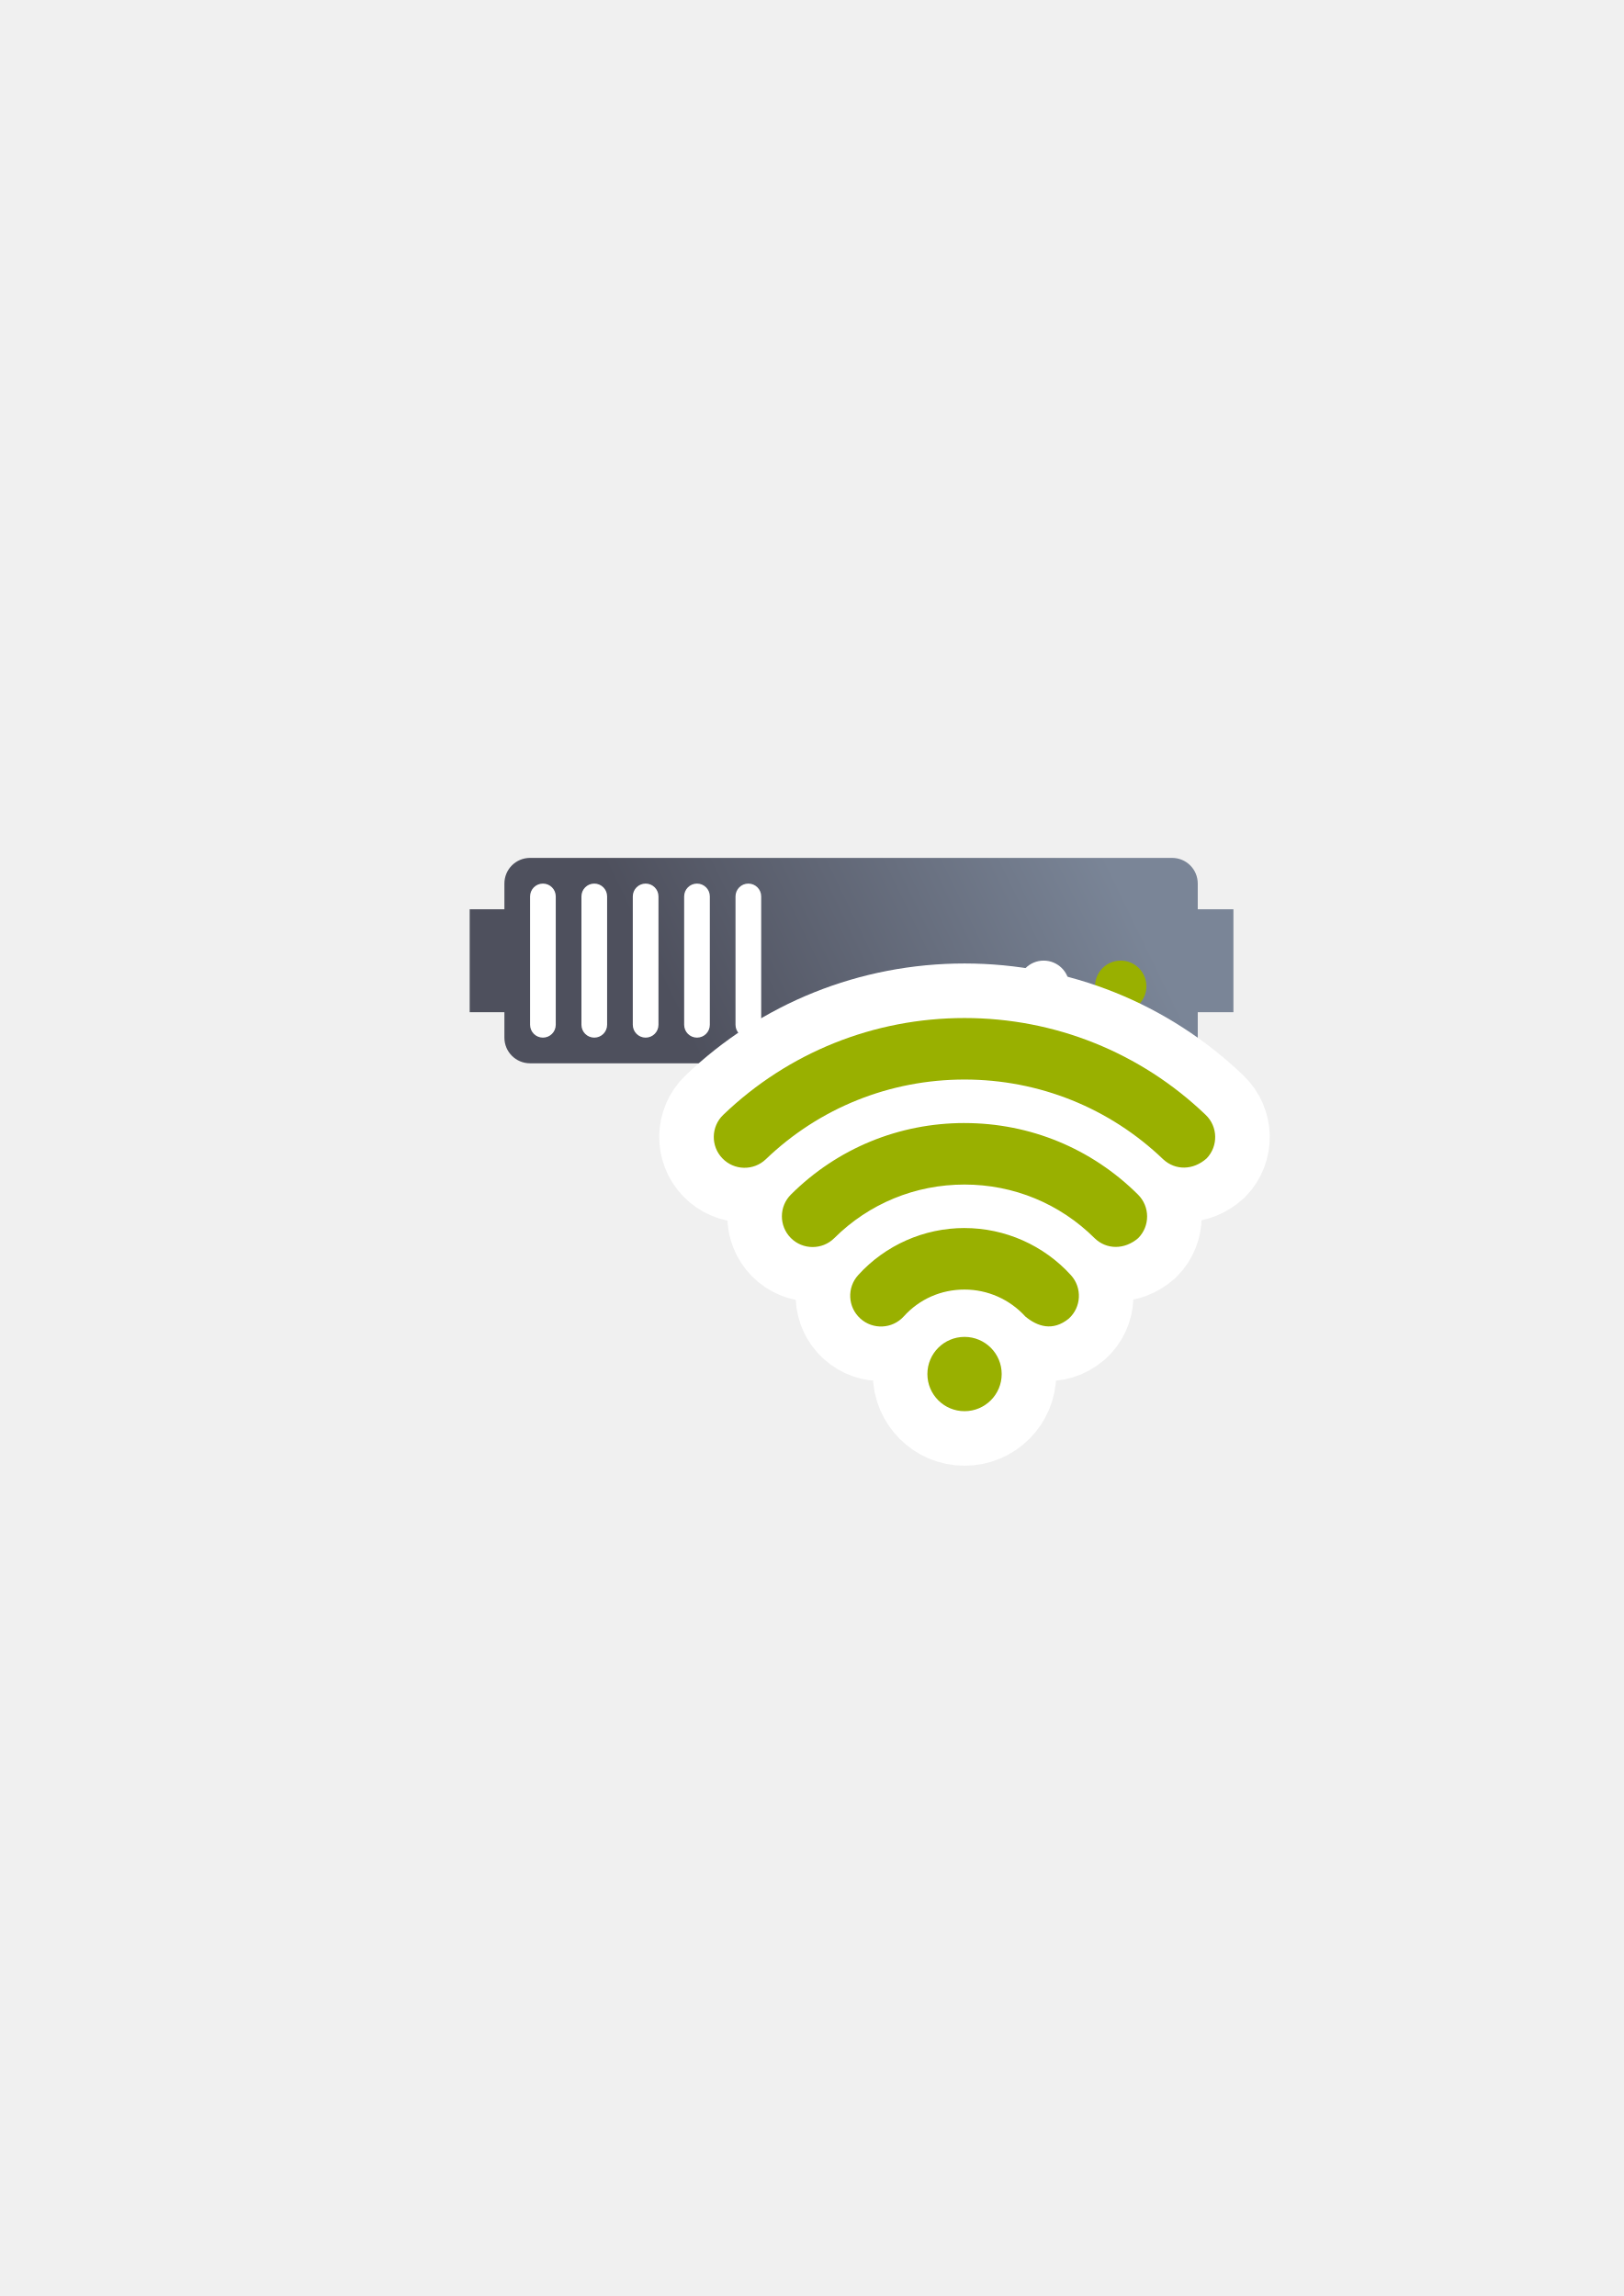
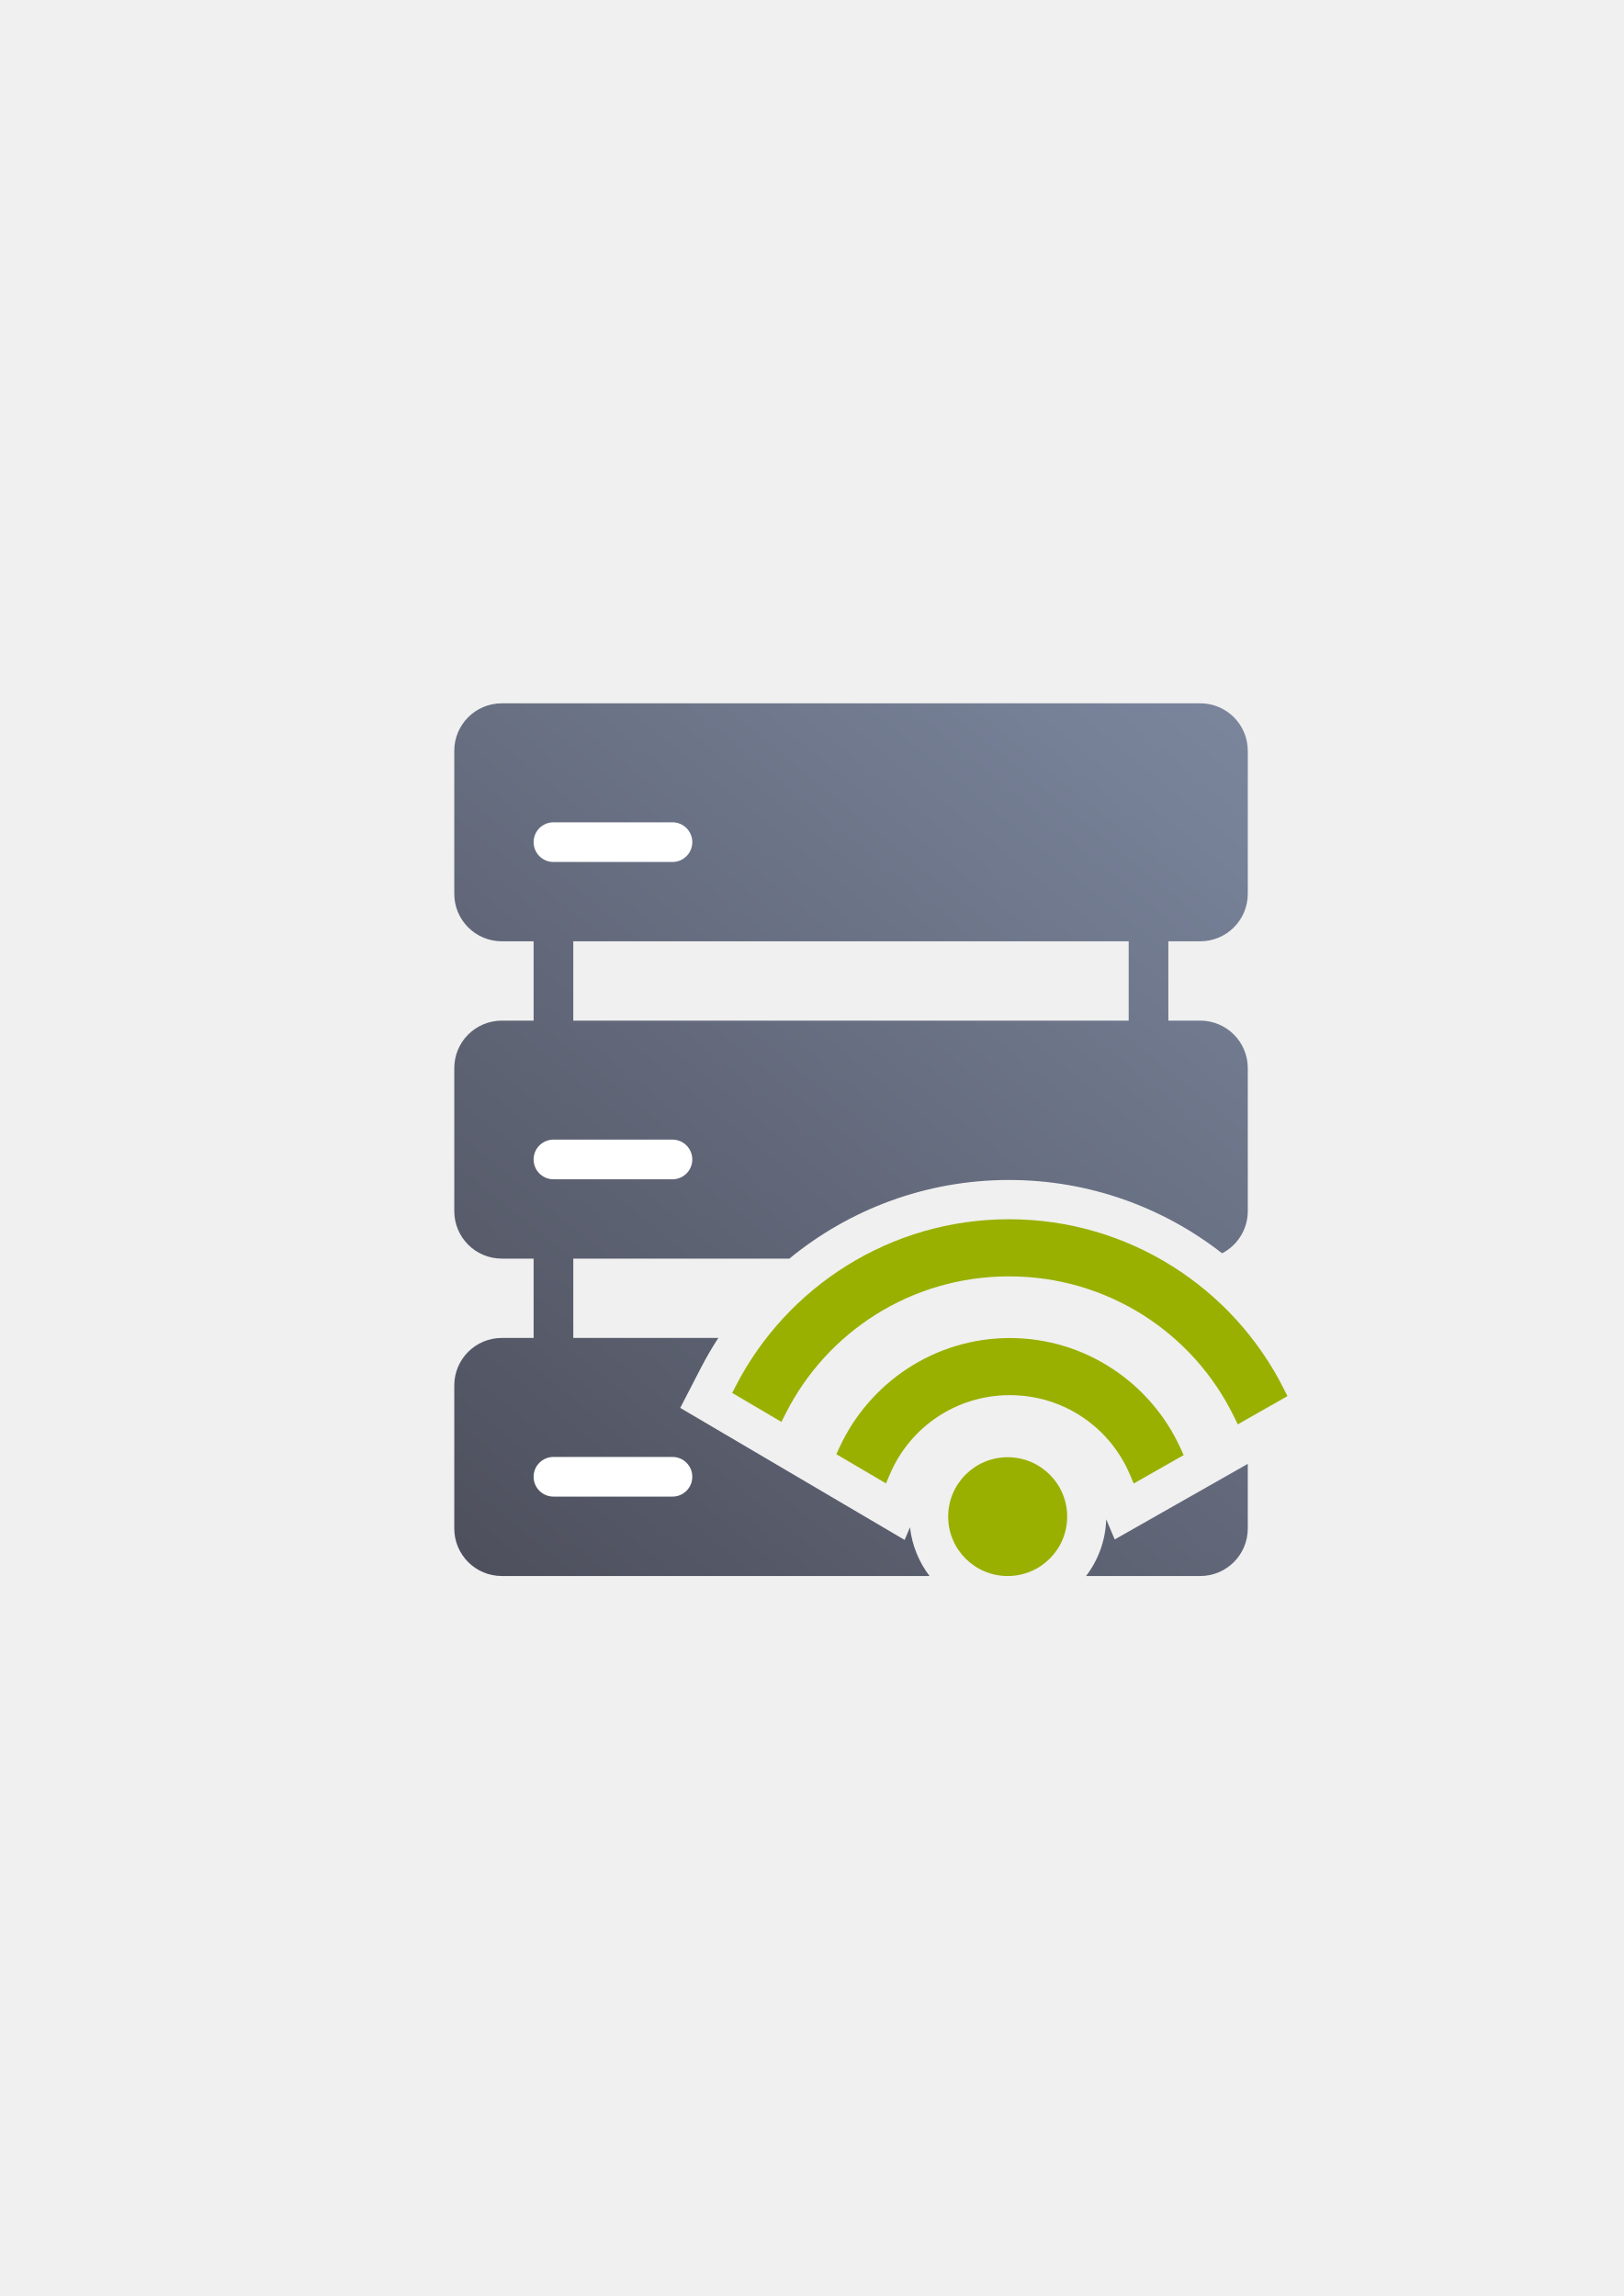
<svg xmlns="http://www.w3.org/2000/svg" xmlns:xlink="http://www.w3.org/1999/xlink" width="210mm" height="297mm" viewBox="0 0 744.094 1052.362" id="svg2" version="1.1">
  <defs id="defs4">
    <linearGradient id="linearGradient4199">
      <stop style="stop-color:#4e505d;stop-opacity:1;" offset="0" id="stop4201" />
      <stop style="stop-color:#7a8597;stop-opacity:1" offset="1" id="stop4203" />
    </linearGradient>
    <linearGradient id="linearGradient2224">
      <stop id="stop2226" offset="0" style="stop-color:#7c7c7c;stop-opacity:1;" />
      <stop id="stop2228" offset="1" style="stop-color:#b8b8b8;stop-opacity:1;" />
    </linearGradient>
    <linearGradient id="linearGradient15218">
      <stop id="stop15220" offset="0" style="stop-color:#eeeeef;stop-opacity:1;" />
      <stop id="stop2736" offset="0.599" style="stop-color:#d3d7cf;stop-opacity:1;" />
      <stop id="stop2738" offset="0.828" style="stop-color:#ffffff;stop-opacity:1;" />
      <stop id="stop15222" offset="1" style="stop-color:#d3d7cf;stop-opacity:1;" />
    </linearGradient>
    <pattern y="0" x="0" height="6" width="6" patternUnits="userSpaceOnUse" id="EMFhbasepattern" />
    <pattern y="0" x="0" height="6" width="6" patternUnits="userSpaceOnUse" id="EMFhbasepattern-5" />
-     <linearGradient xlink:href="#linearGradient4199" id="linearGradient4205" x1="321" y1="571.362" x2="509" y2="480.362" gradientUnits="userSpaceOnUse" gradientTransform="translate(0,-30)" />
    <pattern y="0" x="0" height="6" width="6" patternUnits="userSpaceOnUse" id="EMFhbasepattern-8" />
    <linearGradient xlink:href="#linearGradient4199" id="linearGradient4184" x1="-0" y1="22.532" x2="25.475" y2="-2.943" gradientUnits="userSpaceOnUse" />
    <linearGradient xlink:href="#linearGradient4199" id="linearGradient4192" x1="-0" y1="22.532" x2="25.475" y2="-2.943" gradientUnits="userSpaceOnUse" />
    <linearGradient xlink:href="#linearGradient4199" id="linearGradient4200" x1="-0" y1="22.532" x2="25.475" y2="-2.943" gradientUnits="userSpaceOnUse" />
    <linearGradient xlink:href="#linearGradient4199" id="linearGradient4208" x1="-0" y1="22.532" x2="25.475" y2="-2.943" gradientUnits="userSpaceOnUse" />
+     <linearGradient xlink:href="#linearGradient4287" id="linearGradient4293" x1="36.36" y1="400" x2="363.6" y2="0.292" gradientUnits="userSpaceOnUse" gradientTransform="translate(0,2e-5)" />
+     <linearGradient id="linearGradient4287">
+       <stop style="stop-color:#4e505d;stop-opacity:1;" offset="0" id="stop4289" />
+       <stop style="stop-color:#7a859c;stop-opacity:1" offset="1" id="stop4291" />
+     </linearGradient>
  </defs>
  <g id="layer1">
-     <rect style="opacity:1;fill:none;fill-opacity:1;stroke:none;stroke-width:23;stroke-linecap:butt;stroke-linejoin:round;stroke-miterlimit:4;stroke-dasharray:none;stroke-opacity:1" id="rect4160" width="400" height="400" x="190" y="322.362" />
-     <g id="g4220" transform="translate(0,-54)">
-       <path id="rect4153" d="m 242.919,447.215 c -6.52,0 -11.768,5.249 -11.768,11.768 l 0,11.768 -15.91,0 0,47.193 15.91,0 0,11.649 c 0,6.52 5.249,11.768 11.768,11.768 l 294.206,0 c 6.52,0 11.768,-5.249 11.768,-11.768 l 0,-11.649 16.347,0 0,-47.193 -16.347,0 0,-11.768 c 0,-6.52 -5.249,-11.768 -11.768,-11.768 l -294.206,0 z" style="color:#252525;clip-rule:nonzero;display:inline;overflow:visible;visibility:visible;opacity:1;isolation:auto;mix-blend-mode:normal;color-interpolation:sRGB;color-interpolation-filters:linearRGB;solid-color:#252525;solid-opacity:1;fill:url(#linearGradient4205);fill-opacity:1;fill-rule:nonzero;stroke:none;stroke-width:30;stroke-linecap:butt;stroke-linejoin:round;stroke-miterlimit:4;stroke-dasharray:none;stroke-dashoffset:60.96;stroke-opacity:1;color-rendering:auto;image-rendering:auto;shape-rendering:auto;text-rendering:auto;enable-background:accumulate" />
-       <circle r="11.768" cy="506.059" cx="513.589" id="path4159" style="color:#252525;clip-rule:nonzero;display:inline;overflow:visible;visibility:visible;opacity:1;isolation:auto;mix-blend-mode:normal;color-interpolation:sRGB;color-interpolation-filters:linearRGB;solid-color:#252525;solid-opacity:1;fill:#99b000;fill-opacity:1;fill-rule:nonzero;stroke:none;stroke-width:30;stroke-linecap:butt;stroke-linejoin:round;stroke-miterlimit:4;stroke-dasharray:none;stroke-dashoffset:60.96;stroke-opacity:1;color-rendering:auto;image-rendering:auto;shape-rendering:auto;text-rendering:auto;enable-background:accumulate" />
-       <circle r="11.768" cy="506.059" cx="478.284" id="path4163" style="color:#252525;clip-rule:nonzero;display:inline;overflow:visible;visibility:visible;opacity:1;isolation:auto;mix-blend-mode:normal;color-interpolation:sRGB;color-interpolation-filters:linearRGB;solid-color:#252525;solid-opacity:1;fill:#ffffff;fill-opacity:1;fill-rule:nonzero;stroke:none;stroke-width:30;stroke-linecap:butt;stroke-linejoin:round;stroke-miterlimit:4;stroke-dasharray:none;stroke-dashoffset:60.96;stroke-opacity:1;color-rendering:auto;image-rendering:auto;shape-rendering:auto;text-rendering:auto;enable-background:accumulate" />
-       <rect ry="5.884" y="458.986" x="242.919" height="70.61" width="11.768" id="rect4165" style="color:#252525;clip-rule:nonzero;display:inline;overflow:visible;visibility:visible;opacity:1;isolation:auto;mix-blend-mode:normal;color-interpolation:sRGB;color-interpolation-filters:linearRGB;solid-color:#252525;solid-opacity:1;fill:#ffffff;fill-opacity:1;fill-rule:nonzero;stroke:none;stroke-width:30;stroke-linecap:butt;stroke-linejoin:round;stroke-miterlimit:4;stroke-dasharray:none;stroke-dashoffset:60.96;stroke-opacity:1;color-rendering:auto;image-rendering:auto;shape-rendering:auto;text-rendering:auto;enable-background:accumulate" />
-       <rect ry="5.884" y="458.986" x="266.455" height="70.61" width="11.768" id="rect4167" style="color:#252525;clip-rule:nonzero;display:inline;overflow:visible;visibility:visible;opacity:1;isolation:auto;mix-blend-mode:normal;color-interpolation:sRGB;color-interpolation-filters:linearRGB;solid-color:#252525;solid-opacity:1;fill:#ffffff;fill-opacity:1;fill-rule:nonzero;stroke:none;stroke-width:30;stroke-linecap:butt;stroke-linejoin:round;stroke-miterlimit:4;stroke-dasharray:none;stroke-dashoffset:60.96;stroke-opacity:1;color-rendering:auto;image-rendering:auto;shape-rendering:auto;text-rendering:auto;enable-background:accumulate" />
-       <rect ry="5.884" y="458.986" x="289.992" height="70.61" width="11.768" id="rect4169" style="color:#252525;clip-rule:nonzero;display:inline;overflow:visible;visibility:visible;opacity:1;isolation:auto;mix-blend-mode:normal;color-interpolation:sRGB;color-interpolation-filters:linearRGB;solid-color:#252525;solid-opacity:1;fill:#ffffff;fill-opacity:1;fill-rule:nonzero;stroke:none;stroke-width:30;stroke-linecap:butt;stroke-linejoin:round;stroke-miterlimit:4;stroke-dasharray:none;stroke-dashoffset:60.96;stroke-opacity:1;color-rendering:auto;image-rendering:auto;shape-rendering:auto;text-rendering:auto;enable-background:accumulate" />
-       <rect ry="5.884" y="458.986" x="313.528" height="70.61" width="11.768" id="rect4173" style="color:#252525;clip-rule:nonzero;display:inline;overflow:visible;visibility:visible;opacity:1;isolation:auto;mix-blend-mode:normal;color-interpolation:sRGB;color-interpolation-filters:linearRGB;solid-color:#252525;solid-opacity:1;fill:#ffffff;fill-opacity:1;fill-rule:nonzero;stroke:none;stroke-width:30;stroke-linecap:butt;stroke-linejoin:round;stroke-miterlimit:4;stroke-dasharray:none;stroke-dashoffset:60.96;stroke-opacity:1;color-rendering:auto;image-rendering:auto;shape-rendering:auto;text-rendering:auto;enable-background:accumulate" />
-       <rect ry="5.884" y="458.986" x="337.065" height="70.61" width="11.768" id="rect4175" style="color:#252525;clip-rule:nonzero;display:inline;overflow:visible;visibility:visible;opacity:1;isolation:auto;mix-blend-mode:normal;color-interpolation:sRGB;color-interpolation-filters:linearRGB;solid-color:#252525;solid-opacity:1;fill:#ffffff;fill-opacity:1;fill-rule:nonzero;stroke:none;stroke-width:30;stroke-linecap:butt;stroke-linejoin:round;stroke-miterlimit:4;stroke-dasharray:none;stroke-dashoffset:60.96;stroke-opacity:1;color-rendering:auto;image-rendering:auto;shape-rendering:auto;text-rendering:auto;enable-background:accumulate" />
-     </g>
-     <rect style="opacity:1;fill:none;fill-opacity:1;stroke:none;stroke-width:23;stroke-linecap:butt;stroke-linejoin:round;stroke-miterlimit:4;stroke-dasharray:none;stroke-opacity:1" id="rect4160-1" width="400" height="400" x="295.073" y="354.362" />
-     <g transform="matrix(11.0696,0,0,11.0696,302.0022,425.2069)" id="g3" style="fill:#99b000;fill-opacity:1">
-       <path style="color:#252525;font-style:normal;font-variant:normal;font-weight:normal;font-stretch:normal;font-size:medium;line-height:normal;font-family:sans-serif;text-indent:0;text-align:start;text-decoration:none;text-decoration-line:none;text-decoration-style:solid;text-decoration-color:#252525;letter-spacing:normal;word-spacing:normal;text-transform:none;direction:ltr;block-progression:tb;writing-mode:lr-tb;baseline-shift:baseline;text-anchor:start;white-space:normal;clip-rule:nonzero;display:inline;overflow:visible;visibility:visible;opacity:1;isolation:auto;mix-blend-mode:normal;color-interpolation:sRGB;color-interpolation-filters:linearRGB;solid-color:#252525;solid-opacity:1;fill:#ffffff;fill-opacity:1;fill-rule:nonzero;stroke:#4e505d;stroke-width:1.85;stroke-linecap:butt;stroke-linejoin:round;stroke-miterlimit:4;stroke-dasharray:none;stroke-dashoffset:0;stroke-opacity:1;color-rendering:auto;image-rendering:auto;shape-rendering:auto;text-rendering:auto;enable-background:accumulate" d="m 12.648,2.533 c -4.054,0 -7.909,1.547 -10.825,4.345 -0.977,0.938 -1.01,2.529 -0.07,3.507 0.7,0.729 1.706,0.753 2.606,0.421 C 3.843,11.746 3.814,12.906 4.601,13.699 l 0.002,0 0,0.002 c 0.7,0.702 1.684,0.715 2.567,0.391 -0.535,0.98 -0.505,2.205 0.353,2.983 0.835,0.758 2.01,0.674 2.928,0.099 -0.246,0.41 -0.546,0.799 -0.546,1.306 -7.14e-5,1.502 1.243,2.747 2.745,2.747 1.502,-7e-5 2.745,-1.245 2.745,-2.747 -2.3e-5,-0.477 -0.294,-0.835 -0.513,-1.228 0.291,0.18 0.553,0.391 0.965,0.444 0.619,0.079 1.337,-0.133 1.88,-0.574 l 0.024,-0.021 0.024,-0.021 c 0.859,-0.778 0.891,-2.006 0.357,-2.987 0.848,0.289 1.79,0.28 2.493,-0.324 l 0.037,-0.033 0.035,-0.035 c 0.788,-0.796 0.758,-1.961 0.235,-2.901 0.866,0.301 1.838,0.282 2.545,-0.348 l 0.035,-0.033 0.033,-0.033 C 24.48,9.408 24.448,7.818 23.469,6.88 20.548,4.082 16.695,2.533 12.648,2.533 Z m 0,2.414 c 3.433,0 6.673,1.301 9.151,3.676 0.019,0.019 0.001,0.035 0,0.05 -0.025,0.016 -0.065,0.069 -0.104,0.033 -2.443,-2.335 -5.665,-3.627 -9.045,-3.627 -3.393,0 -6.621,1.295 -9.061,3.637 -0.036,0.035 -0.058,0.034 -0.094,-0.003 l -0.002,0 0,-0.002 C 3.459,8.676 3.459,8.654 3.495,8.619 5.966,6.247 9.205,4.947 12.648,4.947 Z m 0,4.349 c 2.398,0 4.634,0.922 6.333,2.613 0.019,0.019 0.001,0.035 0,0.05 -0.027,0.014 -0.071,0.063 -0.104,0.031 l 0.01,0.012 c -1.663,-1.653 -3.893,-2.574 -6.24,-2.574 -2.349,0 -4.58,0.917 -6.241,2.569 -0.033,0.033 -0.058,0.031 -0.092,-0.002 -0.034,-0.035 -0.036,-0.058 -0.002,-0.092 l 0.002,0 0,-0.002 C 8.01,10.215 10.244,9.296 12.648,9.296 Z m 0.002,4.345 c 1.332,0 2.613,0.569 3.51,1.557 0.033,0.037 0.031,0.061 -0.005,0.094 l 0.049,-0.043 c -0.127,0.104 -0.061,0.053 -0.05,0.054 0.01,0.001 -0.084,-0.023 -0.217,-0.134 l 0.125,0.12 C 15.187,14.324 13.947,13.775 12.65,13.775 c -1.298,0 -2.541,0.545 -3.413,1.51 -0.033,0.036 -0.052,0.04 -0.092,0.004 l 0,-0.002 c -0.039,-0.035 -0.04,-0.054 -0.005,-0.092 l 0.002,-0.002 C 10.031,14.209 11.314,13.641 12.65,13.641 Z m 0,4.509 c 0.197,9e-6 0.33,0.133 0.331,0.331 9e-6,0.197 -0.133,0.332 -0.331,0.332 -0.197,9e-6 -0.332,-0.135 -0.332,-0.332 9e-6,-0.197 0.135,-0.331 0.332,-0.331 z" id="path4221" />
-       <path id="path4219" d="m 12.648,3.74 c -3.748,0 -7.295,1.424 -9.989,4.009 -0.507,0.486 -0.524,1.293 -0.036,1.8 0.487,0.508 1.293,0.524 1.8,0.038 2.217,-2.128 5.138,-3.3 8.226,-3.3 3.081,0 6,1.172 8.224,3.303 0.5,0.465 1.238,0.462 1.799,-0.038 0.486,-0.508 0.469,-1.314 -0.038,-1.8 C 19.934,5.165 16.388,3.74 12.648,3.74 Z m 0,4.348 c -2.715,0 -5.267,1.05 -7.185,2.959 -0.499,0.495 -0.501,1.302 -0.006,1.801 0.495,0.497 1.302,0.5 1.8,0.005 1.439,-1.431 3.353,-2.218 5.391,-2.218 2.034,0 3.947,0.79 5.388,2.223 0.488,0.474 1.232,0.485 1.802,-0.004 0.495,-0.499 0.492,-1.305 -0.006,-1.801 C 17.91,9.141 15.359,8.089 12.648,8.089 Z m 8.62e-4,4.347 c -1.676,0 -3.282,0.71 -4.403,1.949 -0.473,0.521 -0.433,1.325 0.088,1.798 0.522,0.474 1.327,0.434 1.799,-0.087 0.649,-0.719 1.543,-1.112 2.516,-1.112 0.956,0 1.873,0.406 2.518,1.117 0.492,0.407 1.128,0.631 1.798,0.086 0.521,-0.472 0.561,-1.277 0.089,-1.798 -1.126,-1.241 -2.731,-1.952 -4.405,-1.952 z m 0,4.508 a 1.538,1.538 0 0 0 -1.538,1.538 1.538,1.538 0 0 0 1.538,1.538 1.538,1.538 0 0 0 1.538,-1.538 1.538,1.538 0 0 0 -1.538,-1.538 z" style="fill:#99b000;fill-opacity:1;stroke:#ffffff;stroke-width:4.517;stroke-miterlimit:4;stroke-dasharray:none" />
-       <path style="fill:#99b000;fill-opacity:1" d="m 12.648,3.74 c -3.748,0 -7.295,1.424 -9.989,4.009 -0.507,0.486 -0.524,1.293 -0.036,1.8 0.487,0.508 1.293,0.524 1.8,0.038 2.217,-2.128 5.138,-3.3 8.226,-3.3 3.081,0 6,1.172 8.224,3.303 0.5,0.465 1.238,0.462 1.799,-0.038 0.486,-0.508 0.469,-1.314 -0.038,-1.8 C 19.934,5.165 16.388,3.74 12.648,3.74 Z m 0,4.348 c -2.715,0 -5.267,1.05 -7.185,2.959 -0.499,0.495 -0.501,1.302 -0.006,1.801 0.495,0.497 1.302,0.5 1.8,0.005 1.439,-1.431 3.353,-2.218 5.391,-2.218 2.034,0 3.947,0.79 5.388,2.223 0.488,0.474 1.232,0.485 1.802,-0.004 0.495,-0.499 0.492,-1.305 -0.006,-1.801 C 17.91,9.141 15.359,8.089 12.648,8.089 Z m 8.62e-4,4.347 c -1.676,0 -3.282,0.71 -4.403,1.949 -0.473,0.521 -0.433,1.325 0.088,1.798 0.522,0.474 1.327,0.434 1.799,-0.087 0.649,-0.719 1.543,-1.112 2.516,-1.112 0.956,0 1.873,0.406 2.518,1.117 0.492,0.407 1.128,0.631 1.798,0.086 0.521,-0.472 0.561,-1.277 0.089,-1.798 -1.126,-1.241 -2.731,-1.952 -4.405,-1.952 z m 0,4.508 a 1.538,1.538 0 0 0 -1.538,1.538 1.538,1.538 0 0 0 1.538,1.538 1.538,1.538 0 0 0 1.538,-1.538 1.538,1.538 0 0 0 -1.538,-1.538 z" id="path5" />
+     <g transform="translate(189.999,-329.9999)" id="g4742">
+       <path id="rect4239" transform="translate(0,652.3621)" d="M 39.996,0 C 27.91,0 18.18,9.73 18.18,21.816 l 0,65.447 c 0,12.086 9.73,21.816 21.816,21.816 l 14.543,0 0,36.359 -14.543,0 c -12.086,0 -21.816,9.73 -21.816,21.816 l 0,65.447 c 0,12.086 9.73,21.816 21.816,21.816 l 14.543,0 0,36.359 -14.535,0 c -12.091,0 -21.824,9.734 -21.824,21.824 l 0,65.473 c 0,12.091 9.734,21.824 21.824,21.824 l 195.965,0 c -4.819,-6.367 -8.017,-14.024 -8.945,-22.318 l -2.457,5.773 -49.023,-28.838 -5.465,-3.215 -48.355,-28.457 9.562,-18.498 c 2.41,-4.663 5.051,-9.189 7.898,-13.568 l -66.463,0 0,-36.359 99.02,0 c 27.448,-22.523 62.559,-36.045 100.682,-36.045 l 0,0.004 c 36.725,0 70.657,12.547 97.633,33.604 7.001,-3.624 11.768,-10.922 11.768,-19.379 l 0,-65.447 c 0,-12.086 -9.73,-21.816 -21.816,-21.816 l -14.586,0 0,-36.359 14.586,0 c 12.086,0 21.816,-9.73 21.816,-21.816 l 0,-65.447 C 381.822,9.73 372.092,0 360.006,0 L 39.996,0 Z m 32.725,109.08 254.52,0 0,36.359 -254.52,0 0,-36.359 z m 309.102,239.508 -6.148,3.494 -54.83,31.162 -3.91,-9.238 c -0.272,9.708 -3.675,18.7 -9.217,25.994 l 52.281,0 c 12.091,0 21.824,-9.734 21.824,-21.824 l 0,-29.588 z m -110.033,14.965 c -5.349,10e-5 -9.27,3.934 -9.27,9.225 1.9e-4,5.29 3.92,9.223 9.27,9.223 l 0.002,0 c 5.349,3e-4 9.269,-3.932 9.27,-9.223 1.9e-4,-5.291 -3.92,-9.225 -9.27,-9.225 l -0.002,0 z" style="fill:url(#linearGradient4293);fill-opacity:1;stroke:none;stroke-width:36;stroke-linejoin:round;stroke-miterlimit:4;stroke-dasharray:none" />
+       <rect ry="9.09" y="706.902" x="54.54" height="18.18" width="72.72" id="rect4253" style="fill:#ffffff;fill-opacity:1;stroke:none;stroke-width:36;stroke-linejoin:round;stroke-miterlimit:4;stroke-dasharray:none" />
+       <rect style="fill:#ffffff;fill-opacity:1;stroke:none;stroke-width:36;stroke-linejoin:round;stroke-miterlimit:4;stroke-dasharray:none" id="rect4255" width="72.72" height="18.18" x="54.54" y="852.342" ry="9.09" />
+       <rect ry="9.09" y="997.782" x="54.54" height="18.18" width="72.72" id="rect4257" style="fill:#ffffff;fill-opacity:1;stroke:none;stroke-width:36;stroke-linejoin:round;stroke-miterlimit:4;stroke-dasharray:none" />
+       <path id="rect4259" d="m 9.09,652.362 381.821,0 c 5.036,0 9.09,4.054 9.09,9.09 l 0,381.82 c 0,5.036 -4.054,9.09 -9.09,9.09 l -381.821,0 C 4.054,1052.362 0,1048.308 0,1043.272 L 0,661.452 c 0,-5.036 4.054,-9.09 9.09,-9.09 z" style="fill:none;fill-opacity:1;stroke:none;stroke-width:36;stroke-linejoin:round;stroke-miterlimit:4;stroke-dasharray:none" />
+       <path id="path4263" transform="translate(0,652.3621)" d="m 272.422,236.475 c -54.419,0 -101.761,30.985 -125.146,76.236 l -1.738,3.363 22.576,13.285 1.922,-3.814 c 18.802,-37.319 57.492,-62.891 102.387,-62.891 45.344,0 84.358,26.086 102.943,64.014 l 1.871,3.818 22.766,-12.939 -1.705,-3.395 c -23.119,-46.032 -70.881,-77.678 -125.875,-77.678 z m 0.354,54.447 c -34.483,0 -64.332,20.499 -77.977,49.951 l -1.525,3.291 22.754,13.385 1.783,-4.191 c 9.079,-21.347 30.168,-36.256 54.965,-36.256 24.837,0 45.956,14.956 55.01,36.357 l 1.752,4.141 22.908,-13.02 -1.525,-3.332 c -13.564,-29.652 -43.516,-50.326 -78.145,-50.326 z m -0.986,54.631 A 27.27,27.224 0 0 0 244.52,372.777 27.27,27.224 0 0 0 271.789,400 27.27,27.224 0 0 0 299.061,372.777 27.27,27.224 0 0 0 271.789,345.553 Z" style="color:#000000;font-style:normal;font-variant:normal;font-weight:normal;font-stretch:normal;font-size:medium;line-height:normal;font-family:sans-serif;text-indent:0;text-align:start;text-decoration:none;text-decoration-line:none;text-decoration-style:solid;text-decoration-color:#000000;letter-spacing:normal;word-spacing:normal;text-transform:none;direction:ltr;block-progression:tb;writing-mode:lr-tb;baseline-shift:baseline;text-anchor:start;white-space:normal;clip-rule:nonzero;display:inline;overflow:visible;visibility:visible;opacity:1;isolation:auto;mix-blend-mode:normal;color-interpolation:sRGB;color-interpolation-filters:linearRGB;solid-color:#000000;solid-opacity:1;fill:#99b000;fill-opacity:1;fill-rule:evenodd;stroke:none;stroke-width:8;stroke-linecap:butt;stroke-linejoin:miter;stroke-miterlimit:4;stroke-dasharray:none;stroke-dashoffset:0;stroke-opacity:1;color-rendering:auto;image-rendering:auto;shape-rendering:auto;text-rendering:auto;enable-background:accumulate" />
    </g>
  </g>
</svg>
